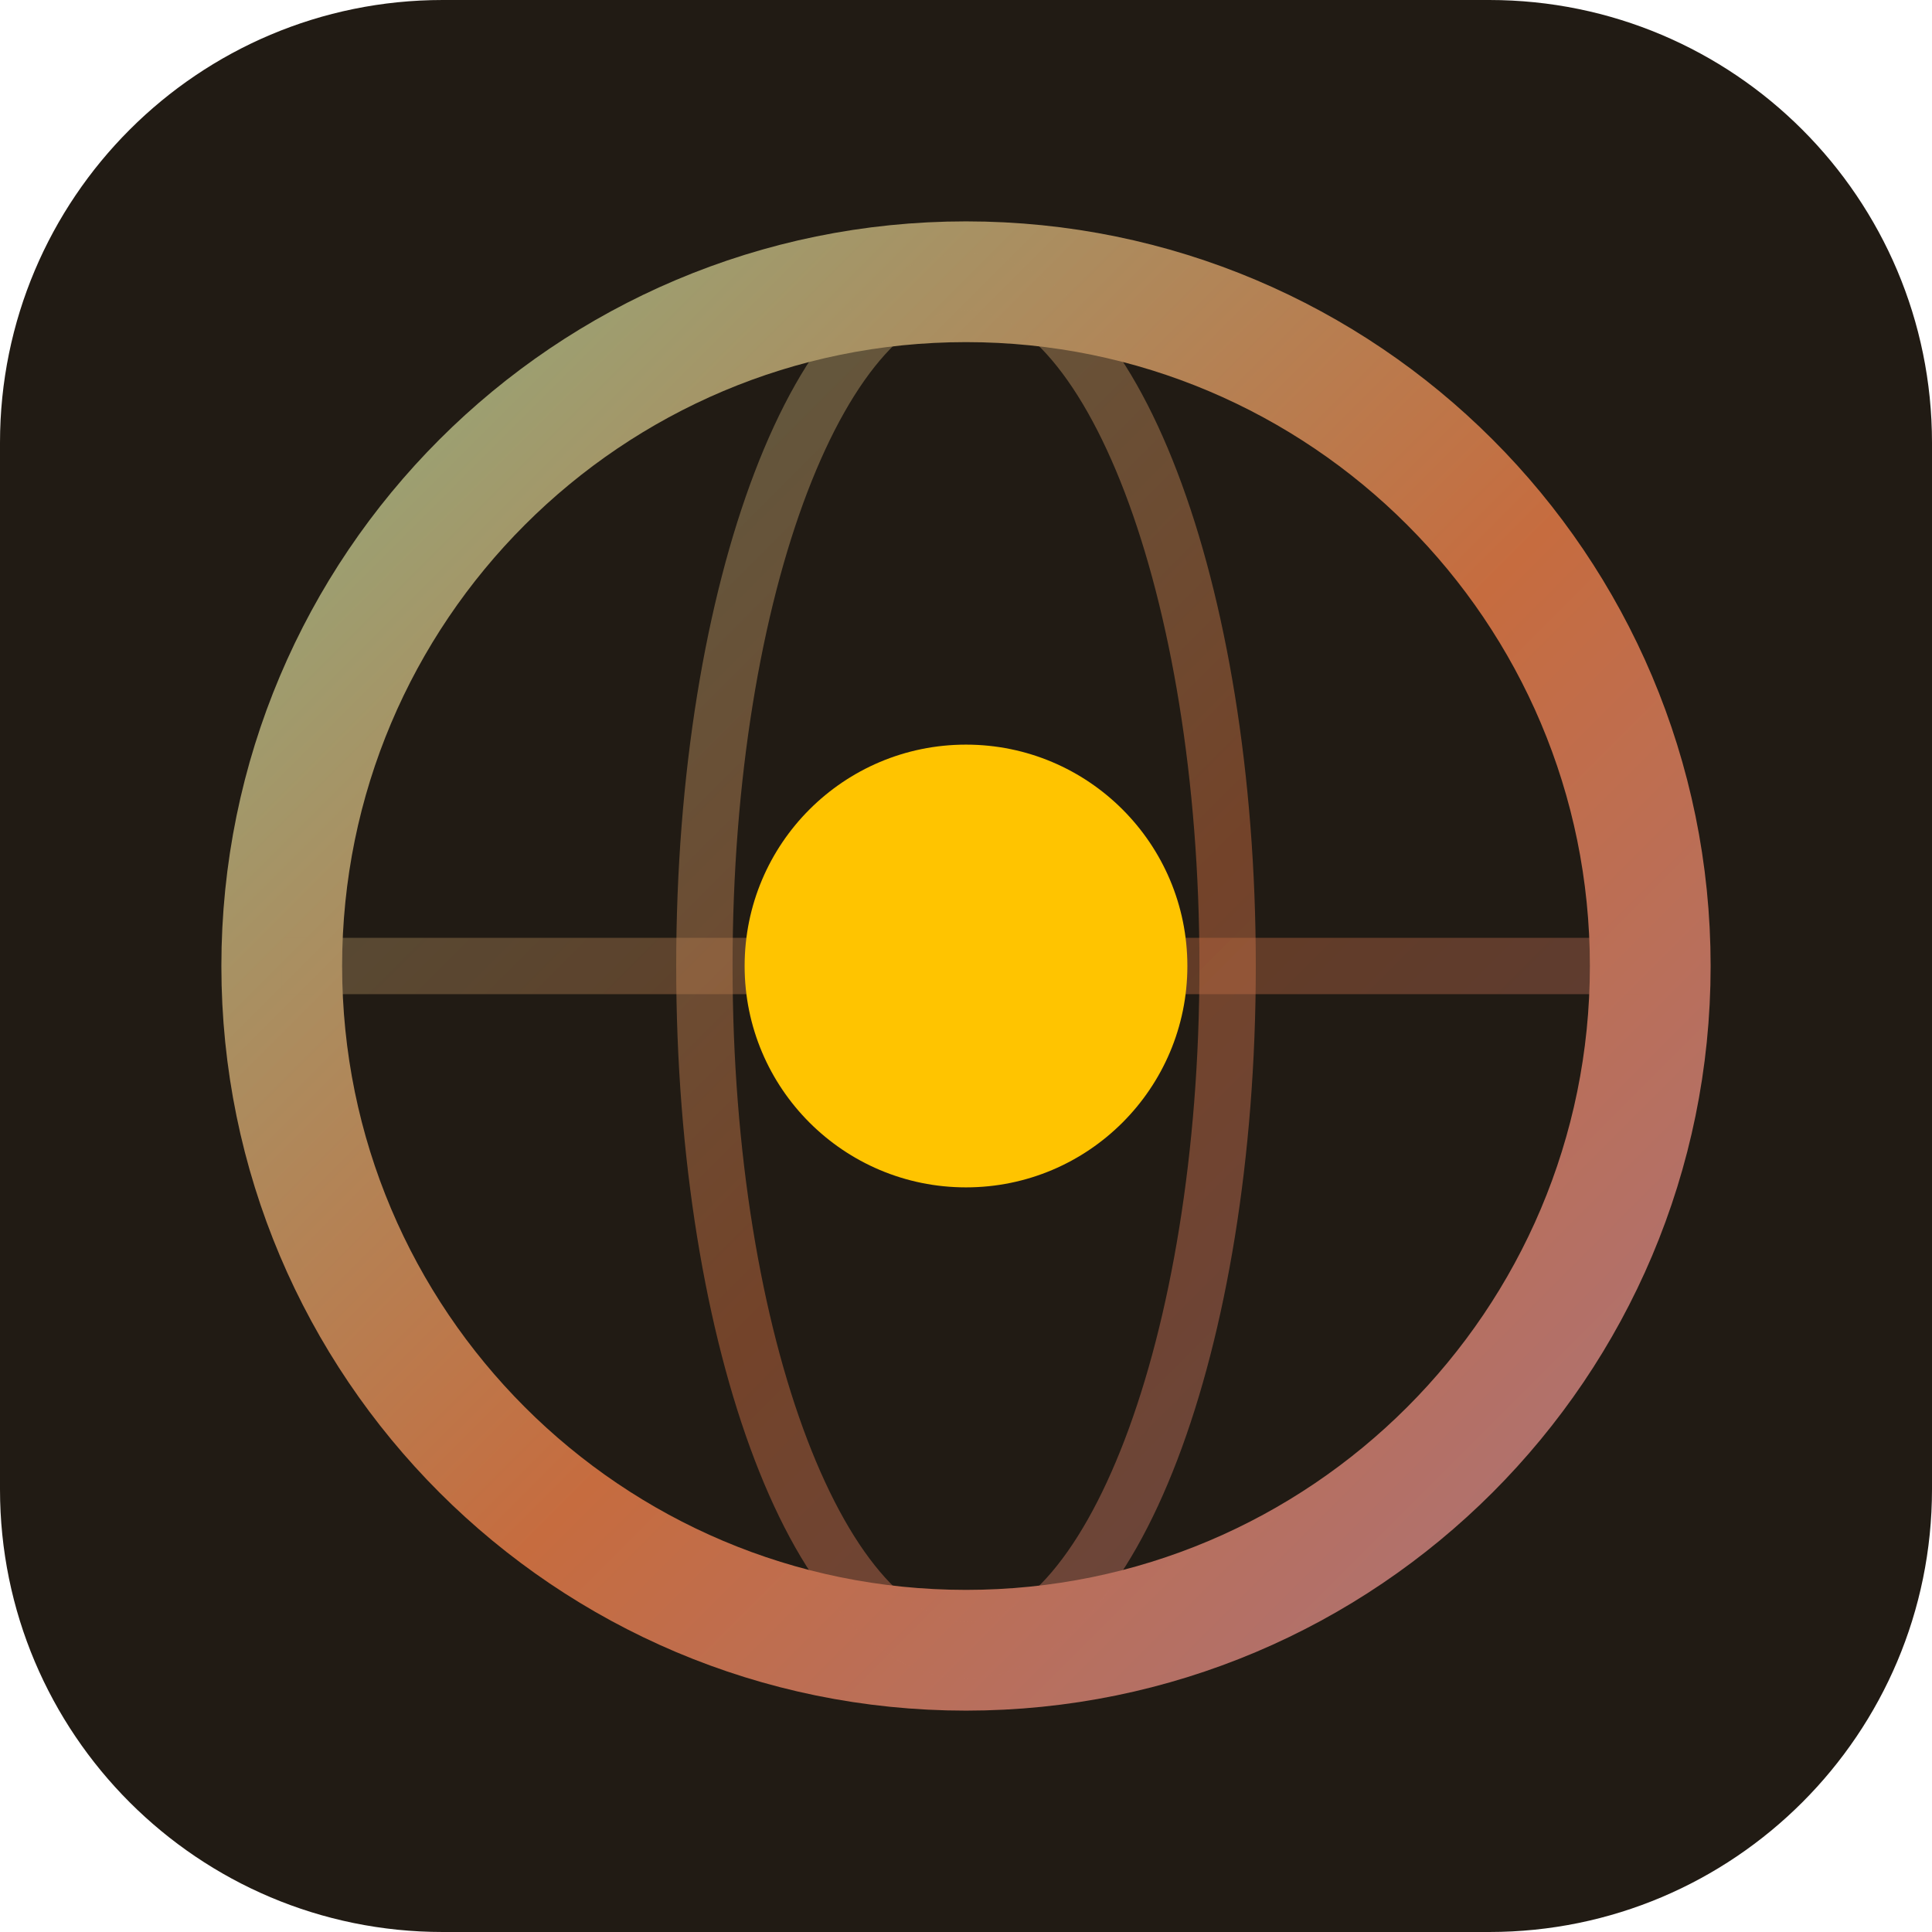
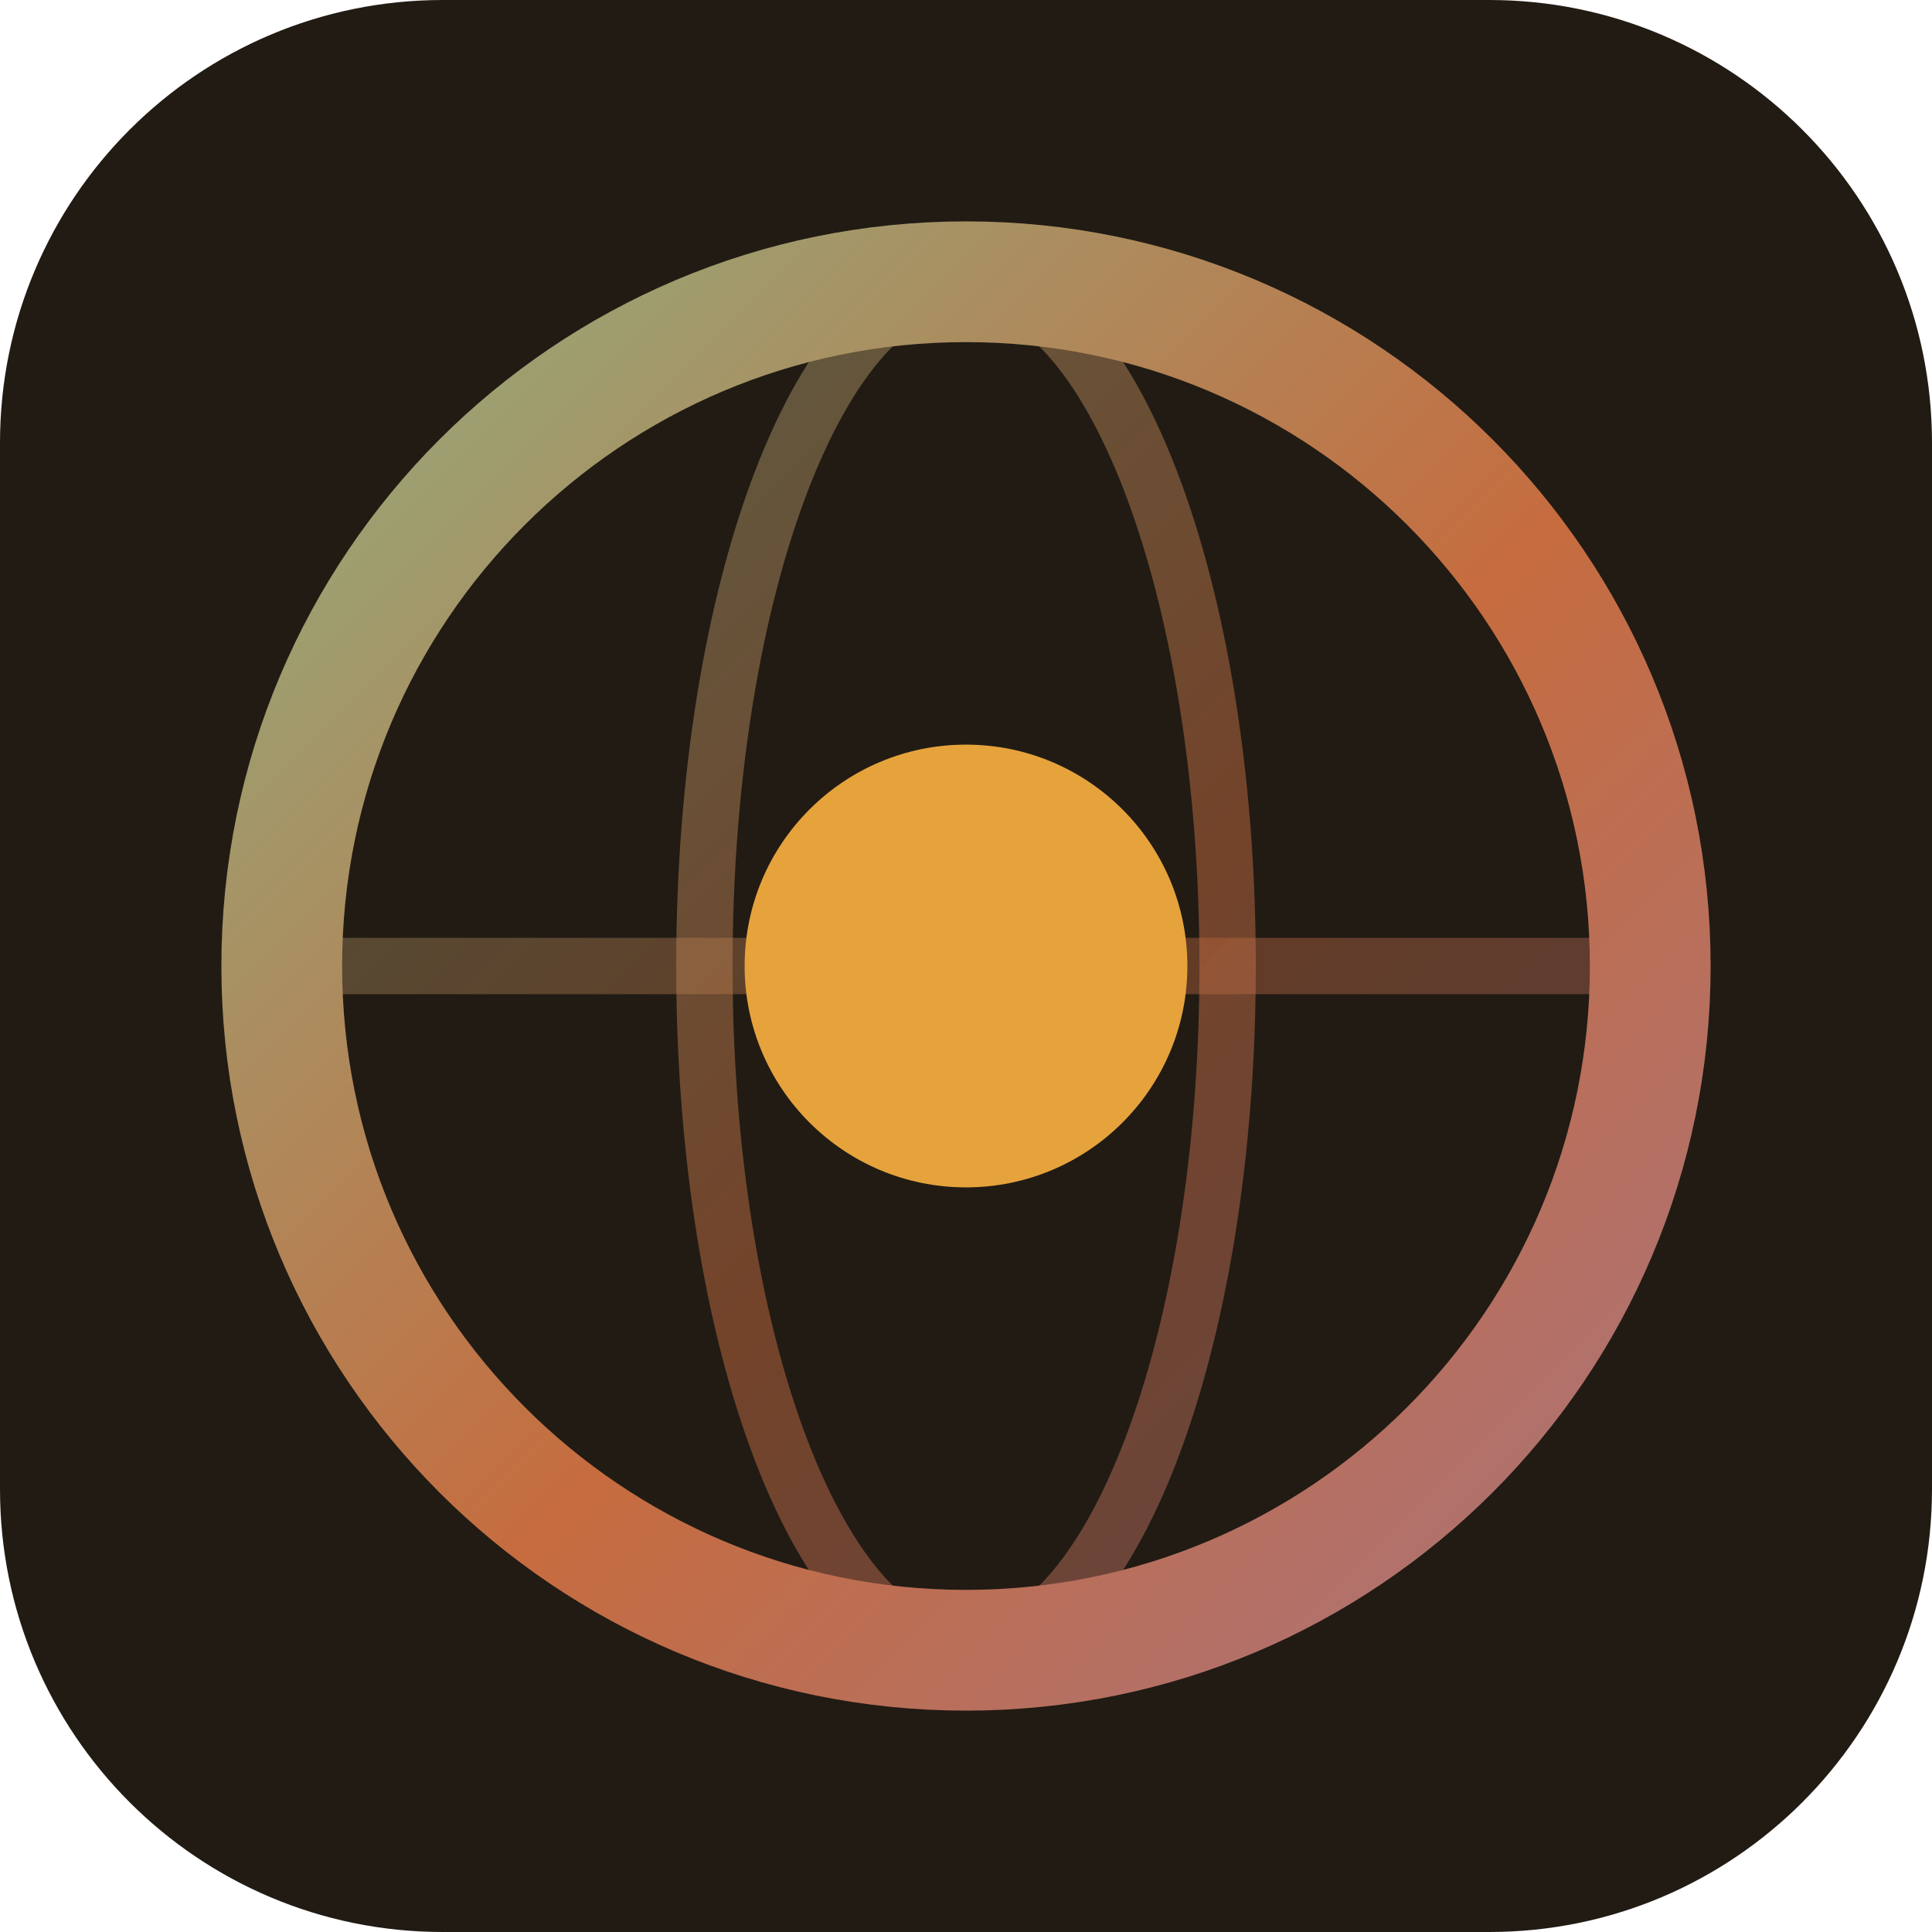
<svg xmlns="http://www.w3.org/2000/svg" viewBox="0 0 48 48">
  <defs>
    <linearGradient id="g" x1="6" y1="6" x2="42" y2="42" gradientUnits="userSpaceOnUse">
      <stop stop-color="#8fb081" />
      <stop offset=".55" stop-color="#c66c3f" />
      <stop offset="1" stop-color="#a8737f" />
    </linearGradient>
  </defs>
  <rect width="48" height="48" rx="11" fill="#211b14" />
  <circle cx="24" cy="24" r="17" fill="none" stroke="url(#g)" stroke-width="3" />
  <ellipse cx="24" cy="24" rx="6.5" ry="17" fill="none" stroke="url(#g)" stroke-width="1.4" opacity=".5" />
  <line x1="7" y1="24" x2="41" y2="24" stroke="url(#g)" stroke-width="1.4" opacity=".4" />
-   <circle cx="24" cy="24" r="5.5" fill="#FFC400" />
+   <circle cx="24" cy="24" r="5.5" fill="#e6a33c" />
</svg>
